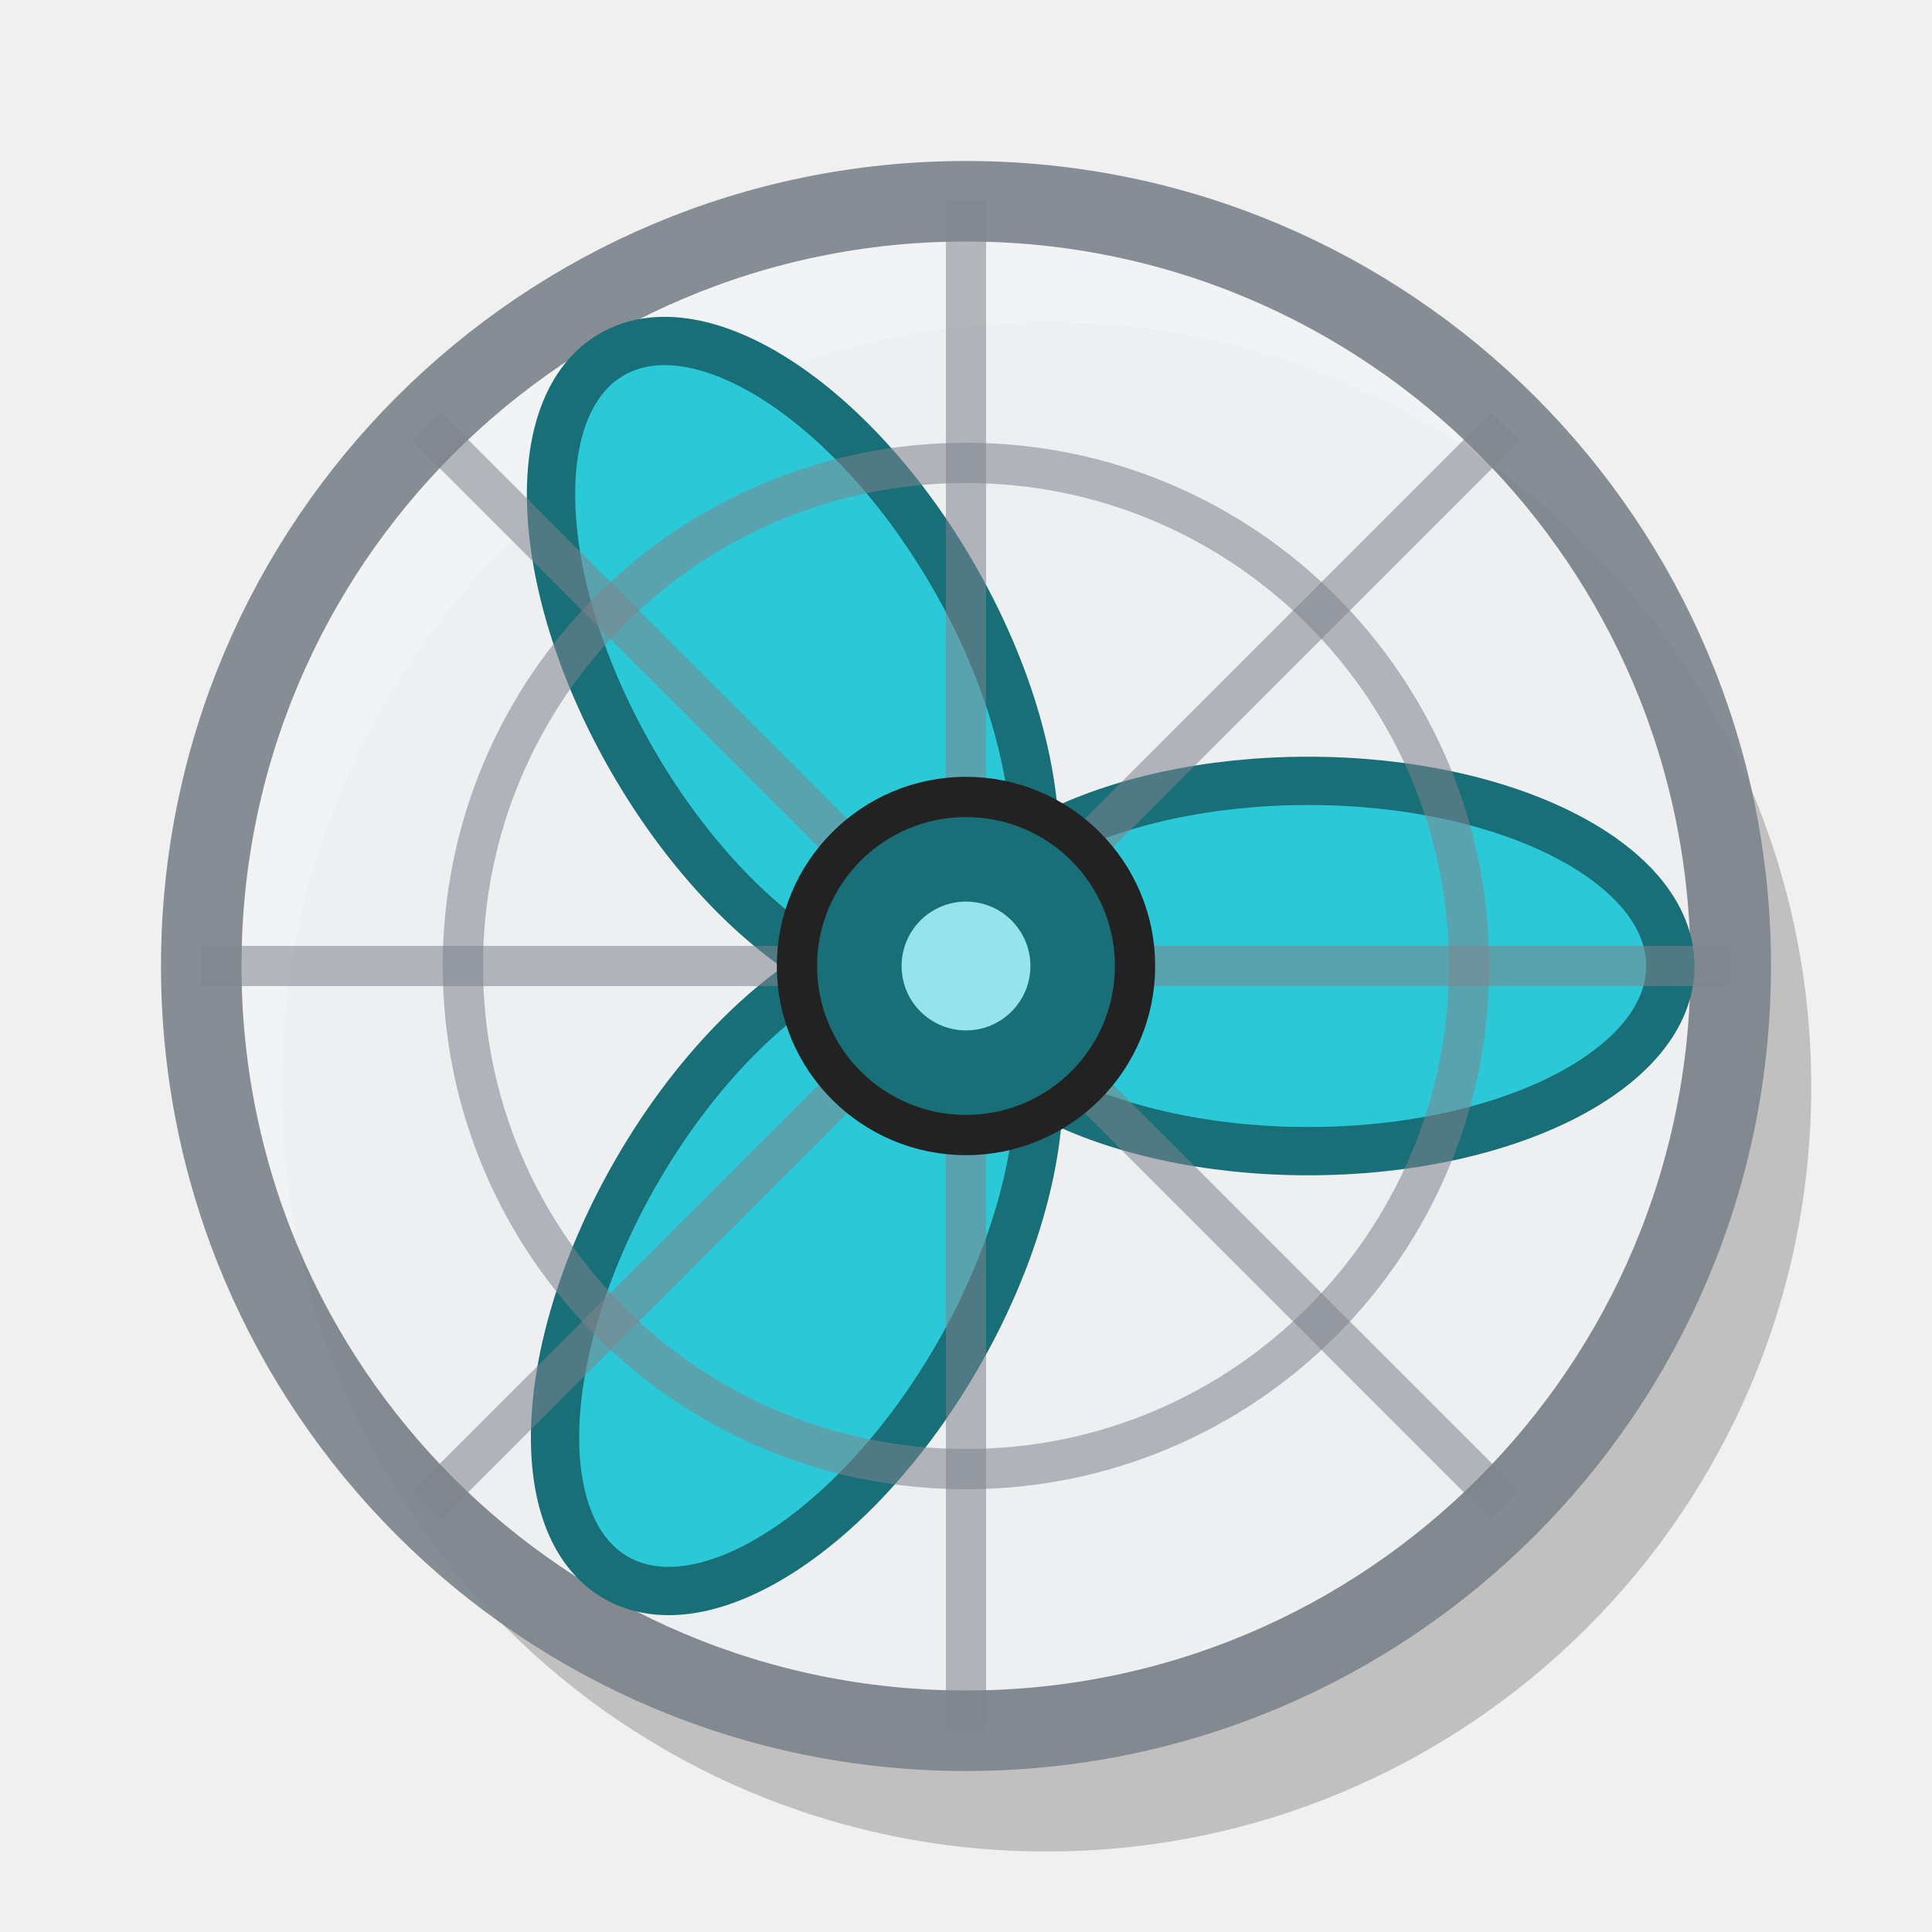
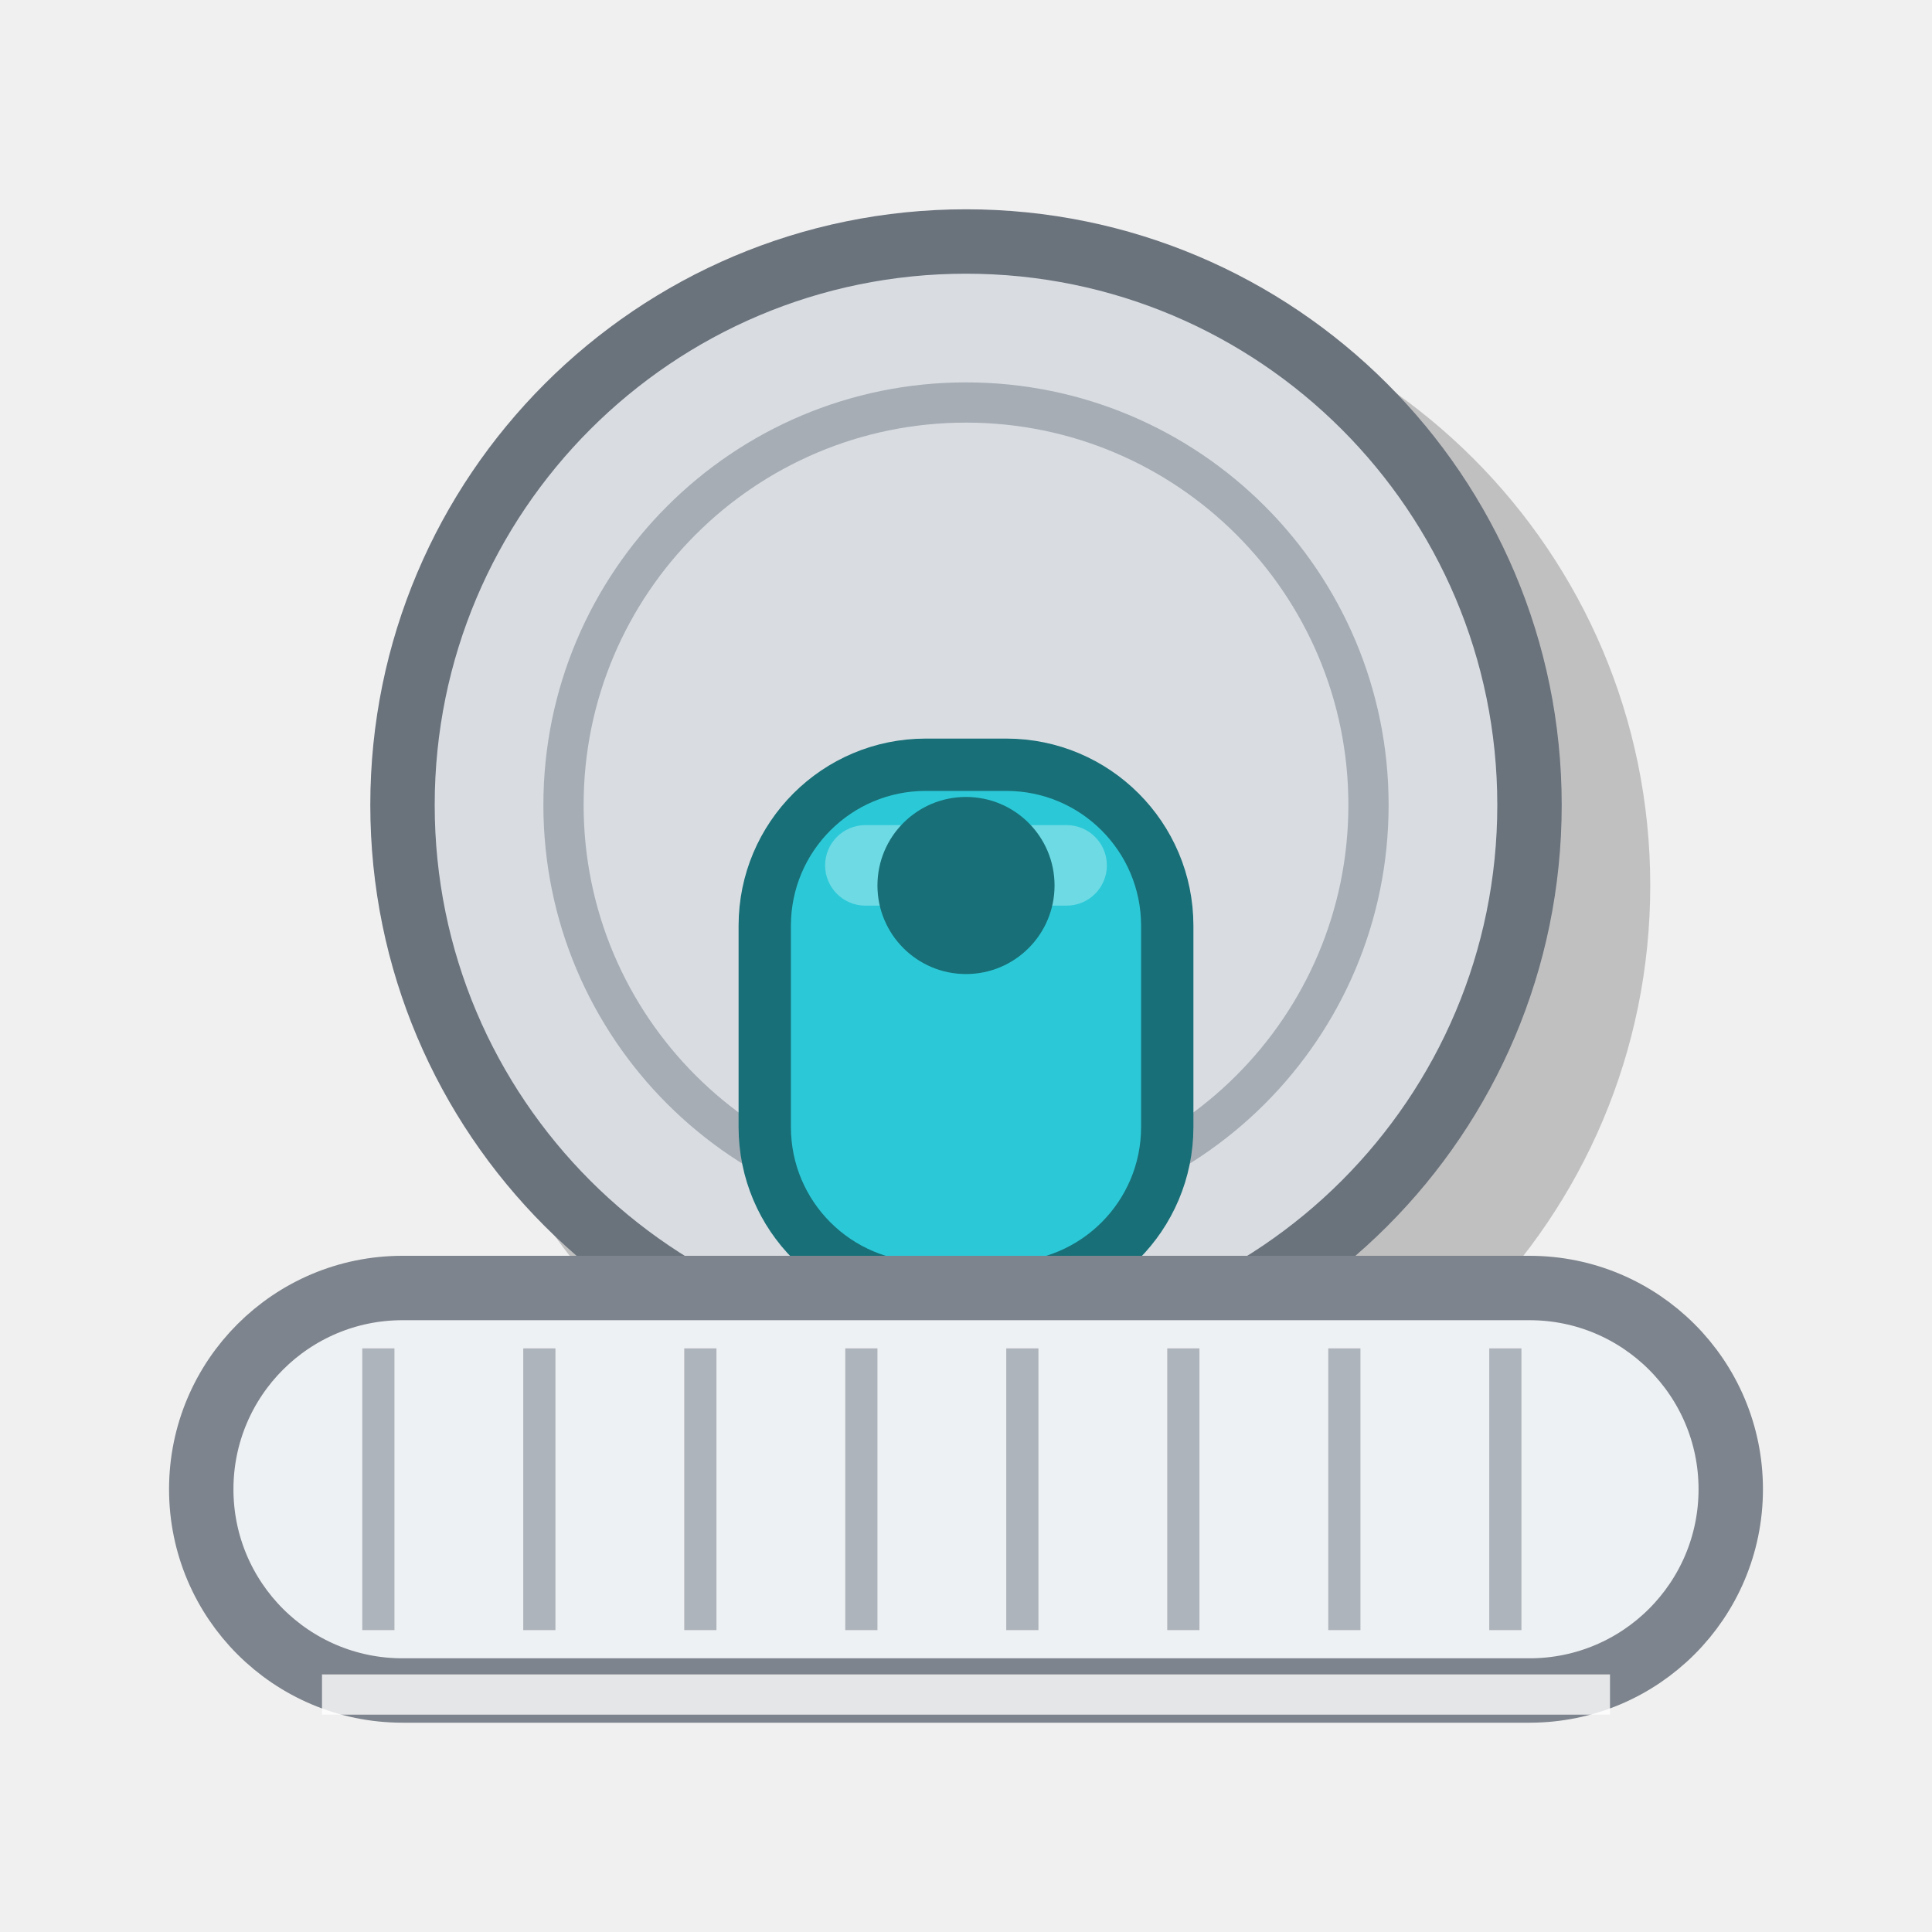
<svg xmlns="http://www.w3.org/2000/svg" width="96" height="96" viewBox="0 0 48 48">
-   <circle cx="26" cy="27" r="19" fill="#000" opacity="0.2" />
-   <circle cx="24" cy="24" r="19" fill="#f1f3f5" stroke="#7d848d" stroke-width="2" opacity="0.92" />
-   <ellipse cx="32.5" cy="24.0" rx="9" ry="4.6" transform="rotate(0 32.5 24.0)" fill="#2bc9d8" stroke="#186f77" stroke-width="1.2" />
-   <ellipse cx="19.8" cy="31.4" rx="9" ry="4.6" transform="rotate(120 19.8 31.4)" fill="#2bc9d8" stroke="#186f77" stroke-width="1.2" />
-   <ellipse cx="19.7" cy="16.6" rx="9" ry="4.6" transform="rotate(240 19.7 16.6)" fill="#2bc9d8" stroke="#186f77" stroke-width="1.2" />
-   <circle cx="24" cy="24" r="12.5" fill="none" stroke="#7d848d" stroke-width="1" opacity="0.55" />
-   <line x1="28.5" y1="24.0" x2="43.0" y2="24.0" stroke="#7d848d" stroke-width="1" opacity=".55" />
-   <line x1="27.2" y1="27.2" x2="37.4" y2="37.4" stroke="#7d848d" stroke-width="1" opacity=".55" />
-   <line x1="24.0" y1="28.5" x2="24.0" y2="43.0" stroke="#7d848d" stroke-width="1" opacity=".55" />
-   <line x1="20.8" y1="27.2" x2="10.6" y2="37.4" stroke="#7d848d" stroke-width="1" opacity=".55" />
-   <line x1="19.5" y1="24.0" x2="5.0" y2="24.0" stroke="#7d848d" stroke-width="1" opacity=".55" />
-   <line x1="20.8" y1="20.8" x2="10.6" y2="10.6" stroke="#7d848d" stroke-width="1" opacity=".55" />
-   <line x1="24.0" y1="19.5" x2="24.0" y2="5.0" stroke="#7d848d" stroke-width="1" opacity=".55" />
-   <line x1="27.2" y1="20.8" x2="37.4" y2="10.6" stroke="#7d848d" stroke-width="1" opacity=".55" />
-   <circle cx="24" cy="24" r="4.2" fill="#186f77" stroke="#222" stroke-width="1" />
-   <circle cx="24" cy="24" r="1.6" fill="#95e4ec" />
+   <circle cx="26" cy="22" r="15" fill="#000" opacity="0.2" />
+   <circle cx="24" cy="20" r="14" fill="#d9dde2" stroke="#6a727c" stroke-width="1.6" />
+   <circle cx="24" cy="20" r="10" fill="none" stroke="#9aa1aa" stroke-width="1" opacity="0.8" />
+   <rect x="19" y="19" width="10" height="13" rx="4" fill="#2bc9d8" stroke="#186f77" stroke-width="1.3" />
+   <rect x="20.5" y="20.5" width="7" height="2" rx="1" fill="#8ae1ea" opacity="0.7" />
+   <circle cx="24" cy="22" r="2.2" fill="#186f77" />
+   <rect x="5" y="32" width="38" height="10" rx="5" fill="#eef1f4" stroke="#7d848d" stroke-width="1.6" />
+   <rect x="9" y="33.5" width="0.8" height="7" rx="0" fill="#aeb4bb" />
+   <rect x="13" y="33.5" width="0.8" height="7" rx="0" fill="#aeb4bb" />
+   <rect x="17" y="33.5" width="0.8" height="7" rx="0" fill="#aeb4bb" />
+   <rect x="21" y="33.5" width="0.8" height="7" rx="0" fill="#aeb4bb" />
+   <rect x="25" y="33.5" width="0.8" height="7" rx="0" fill="#aeb4bb" />
+   <rect x="29" y="33.5" width="0.8" height="7" rx="0" fill="#aeb4bb" />
+   <rect x="33" y="33.5" width="0.8" height="7" rx="0" fill="#aeb4bb" />
+   <rect x="37" y="33.5" width="0.8" height="7" rx="0" fill="#aeb4bb" />
+   <rect x="8" y="41.6" width="32" height="1" rx="0" fill="#ffffff" opacity="0.8" />
</svg>
